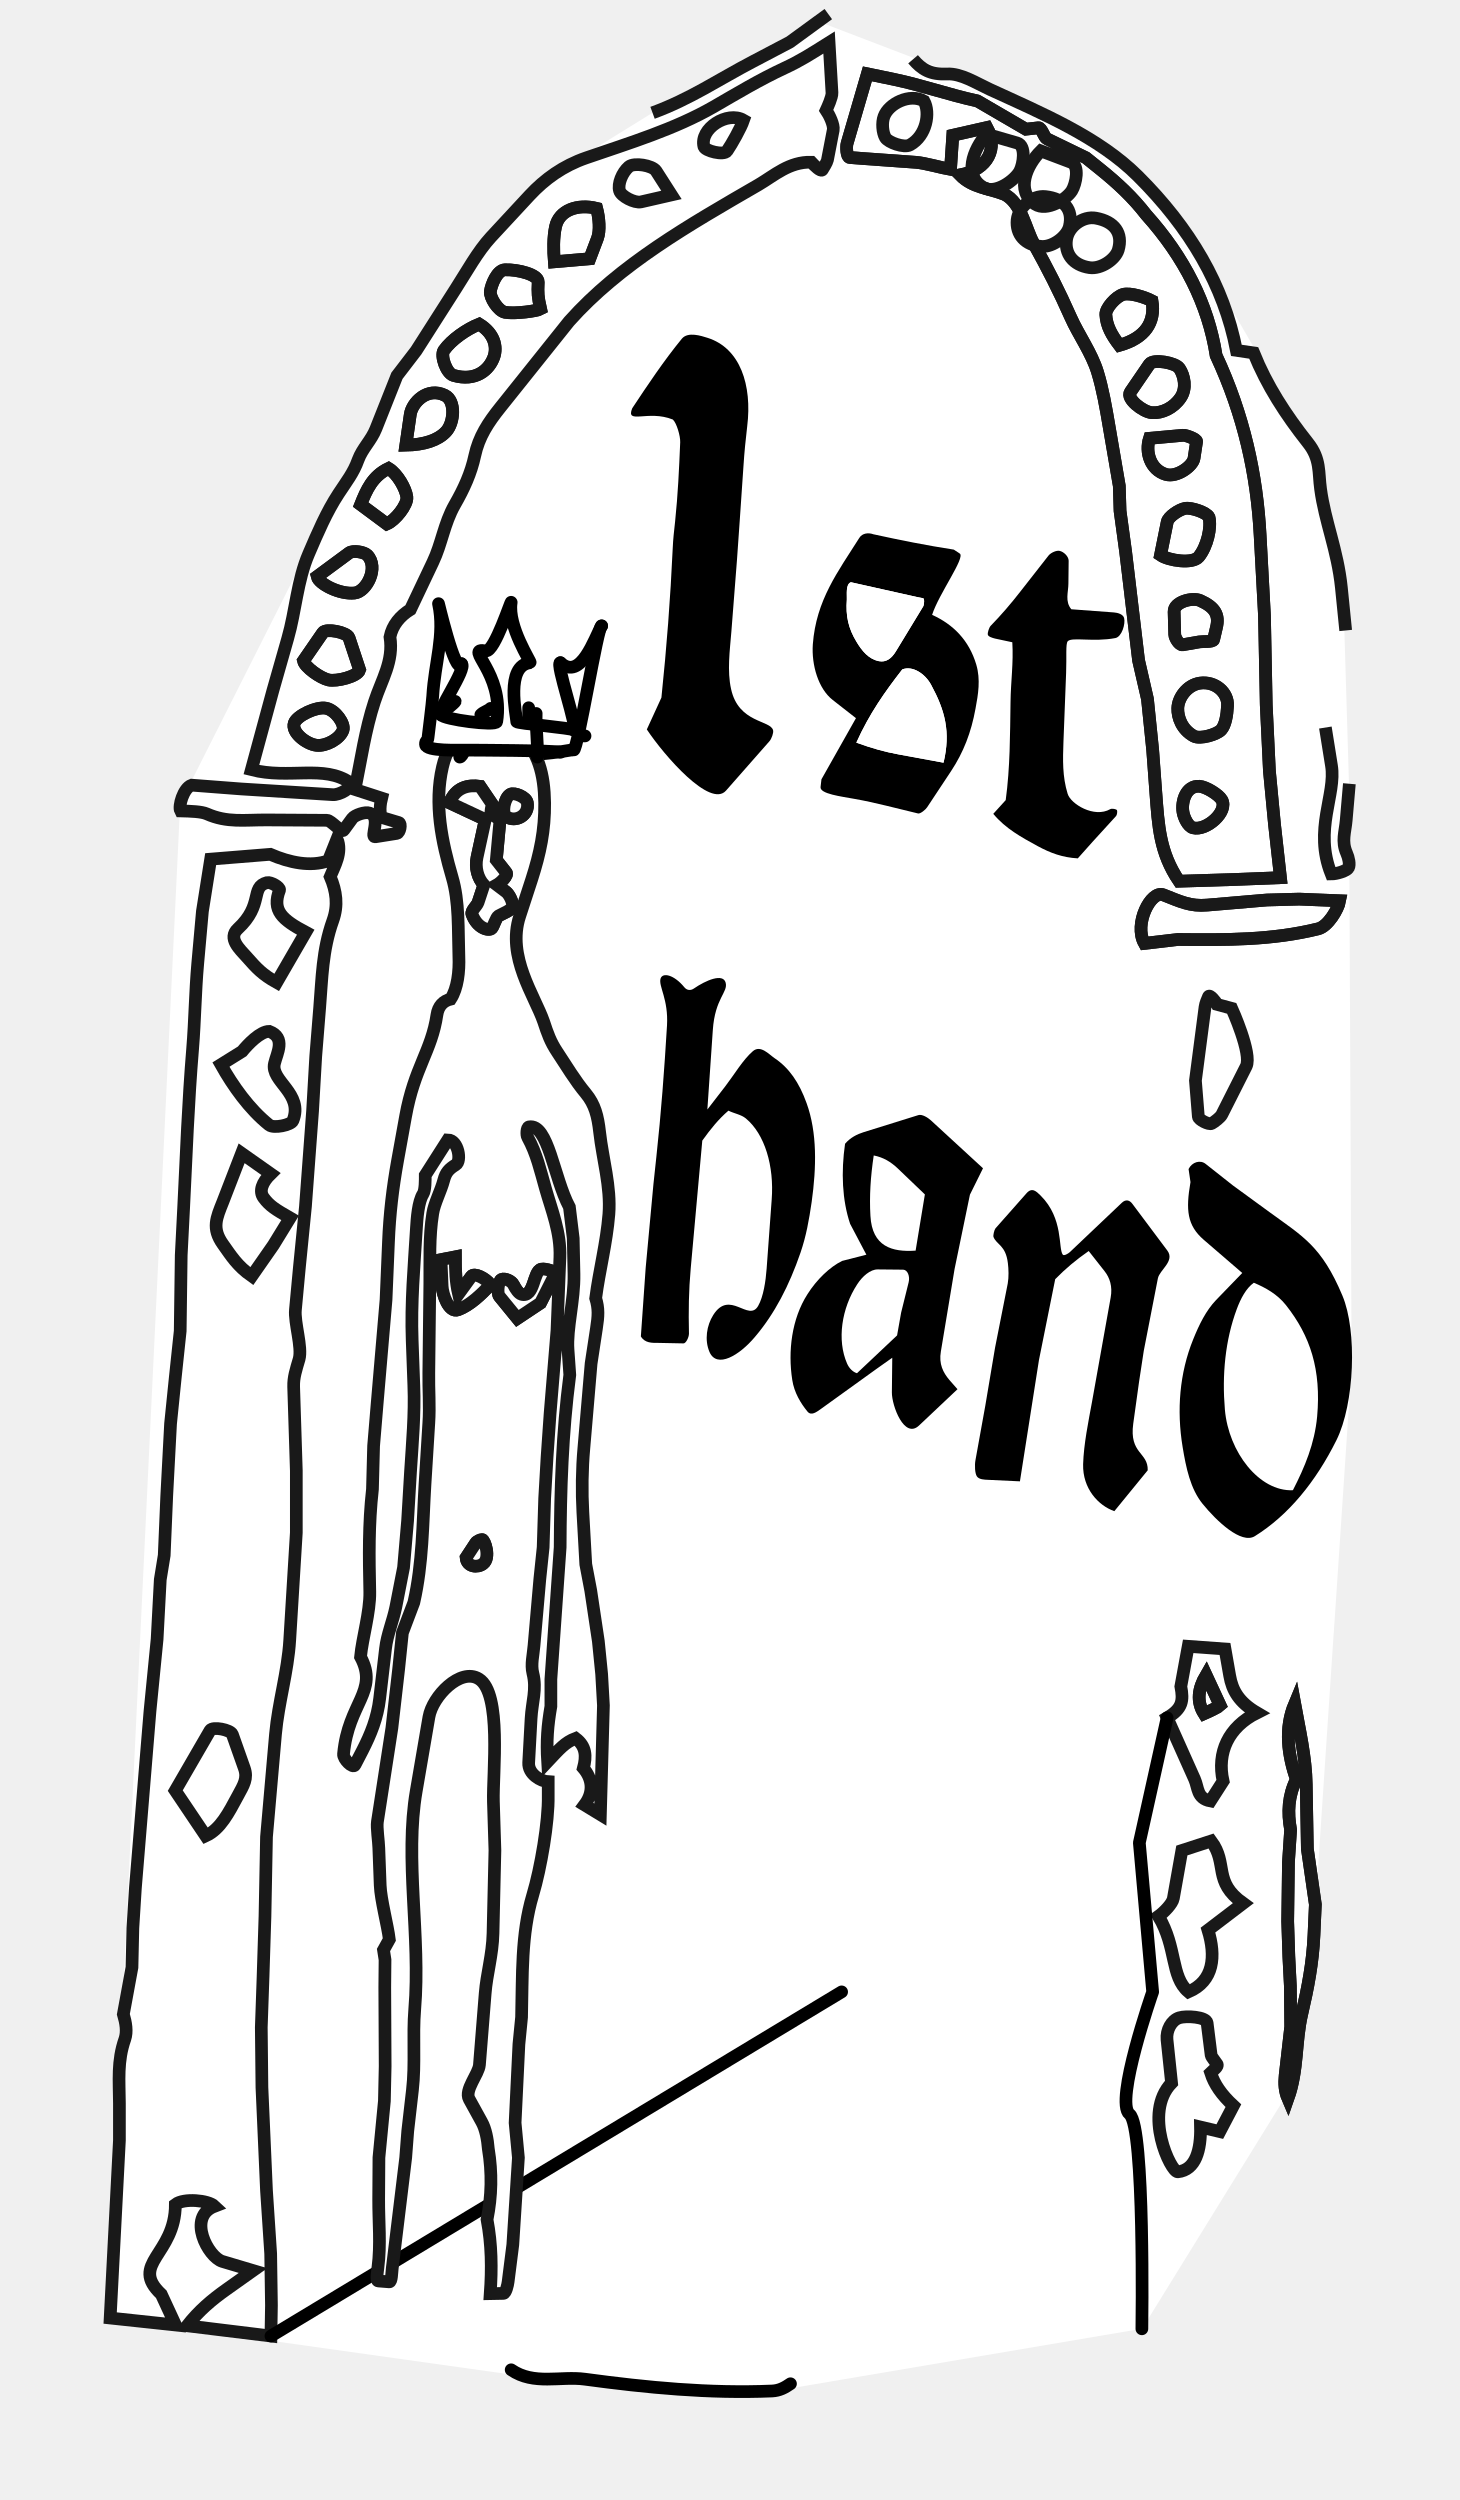
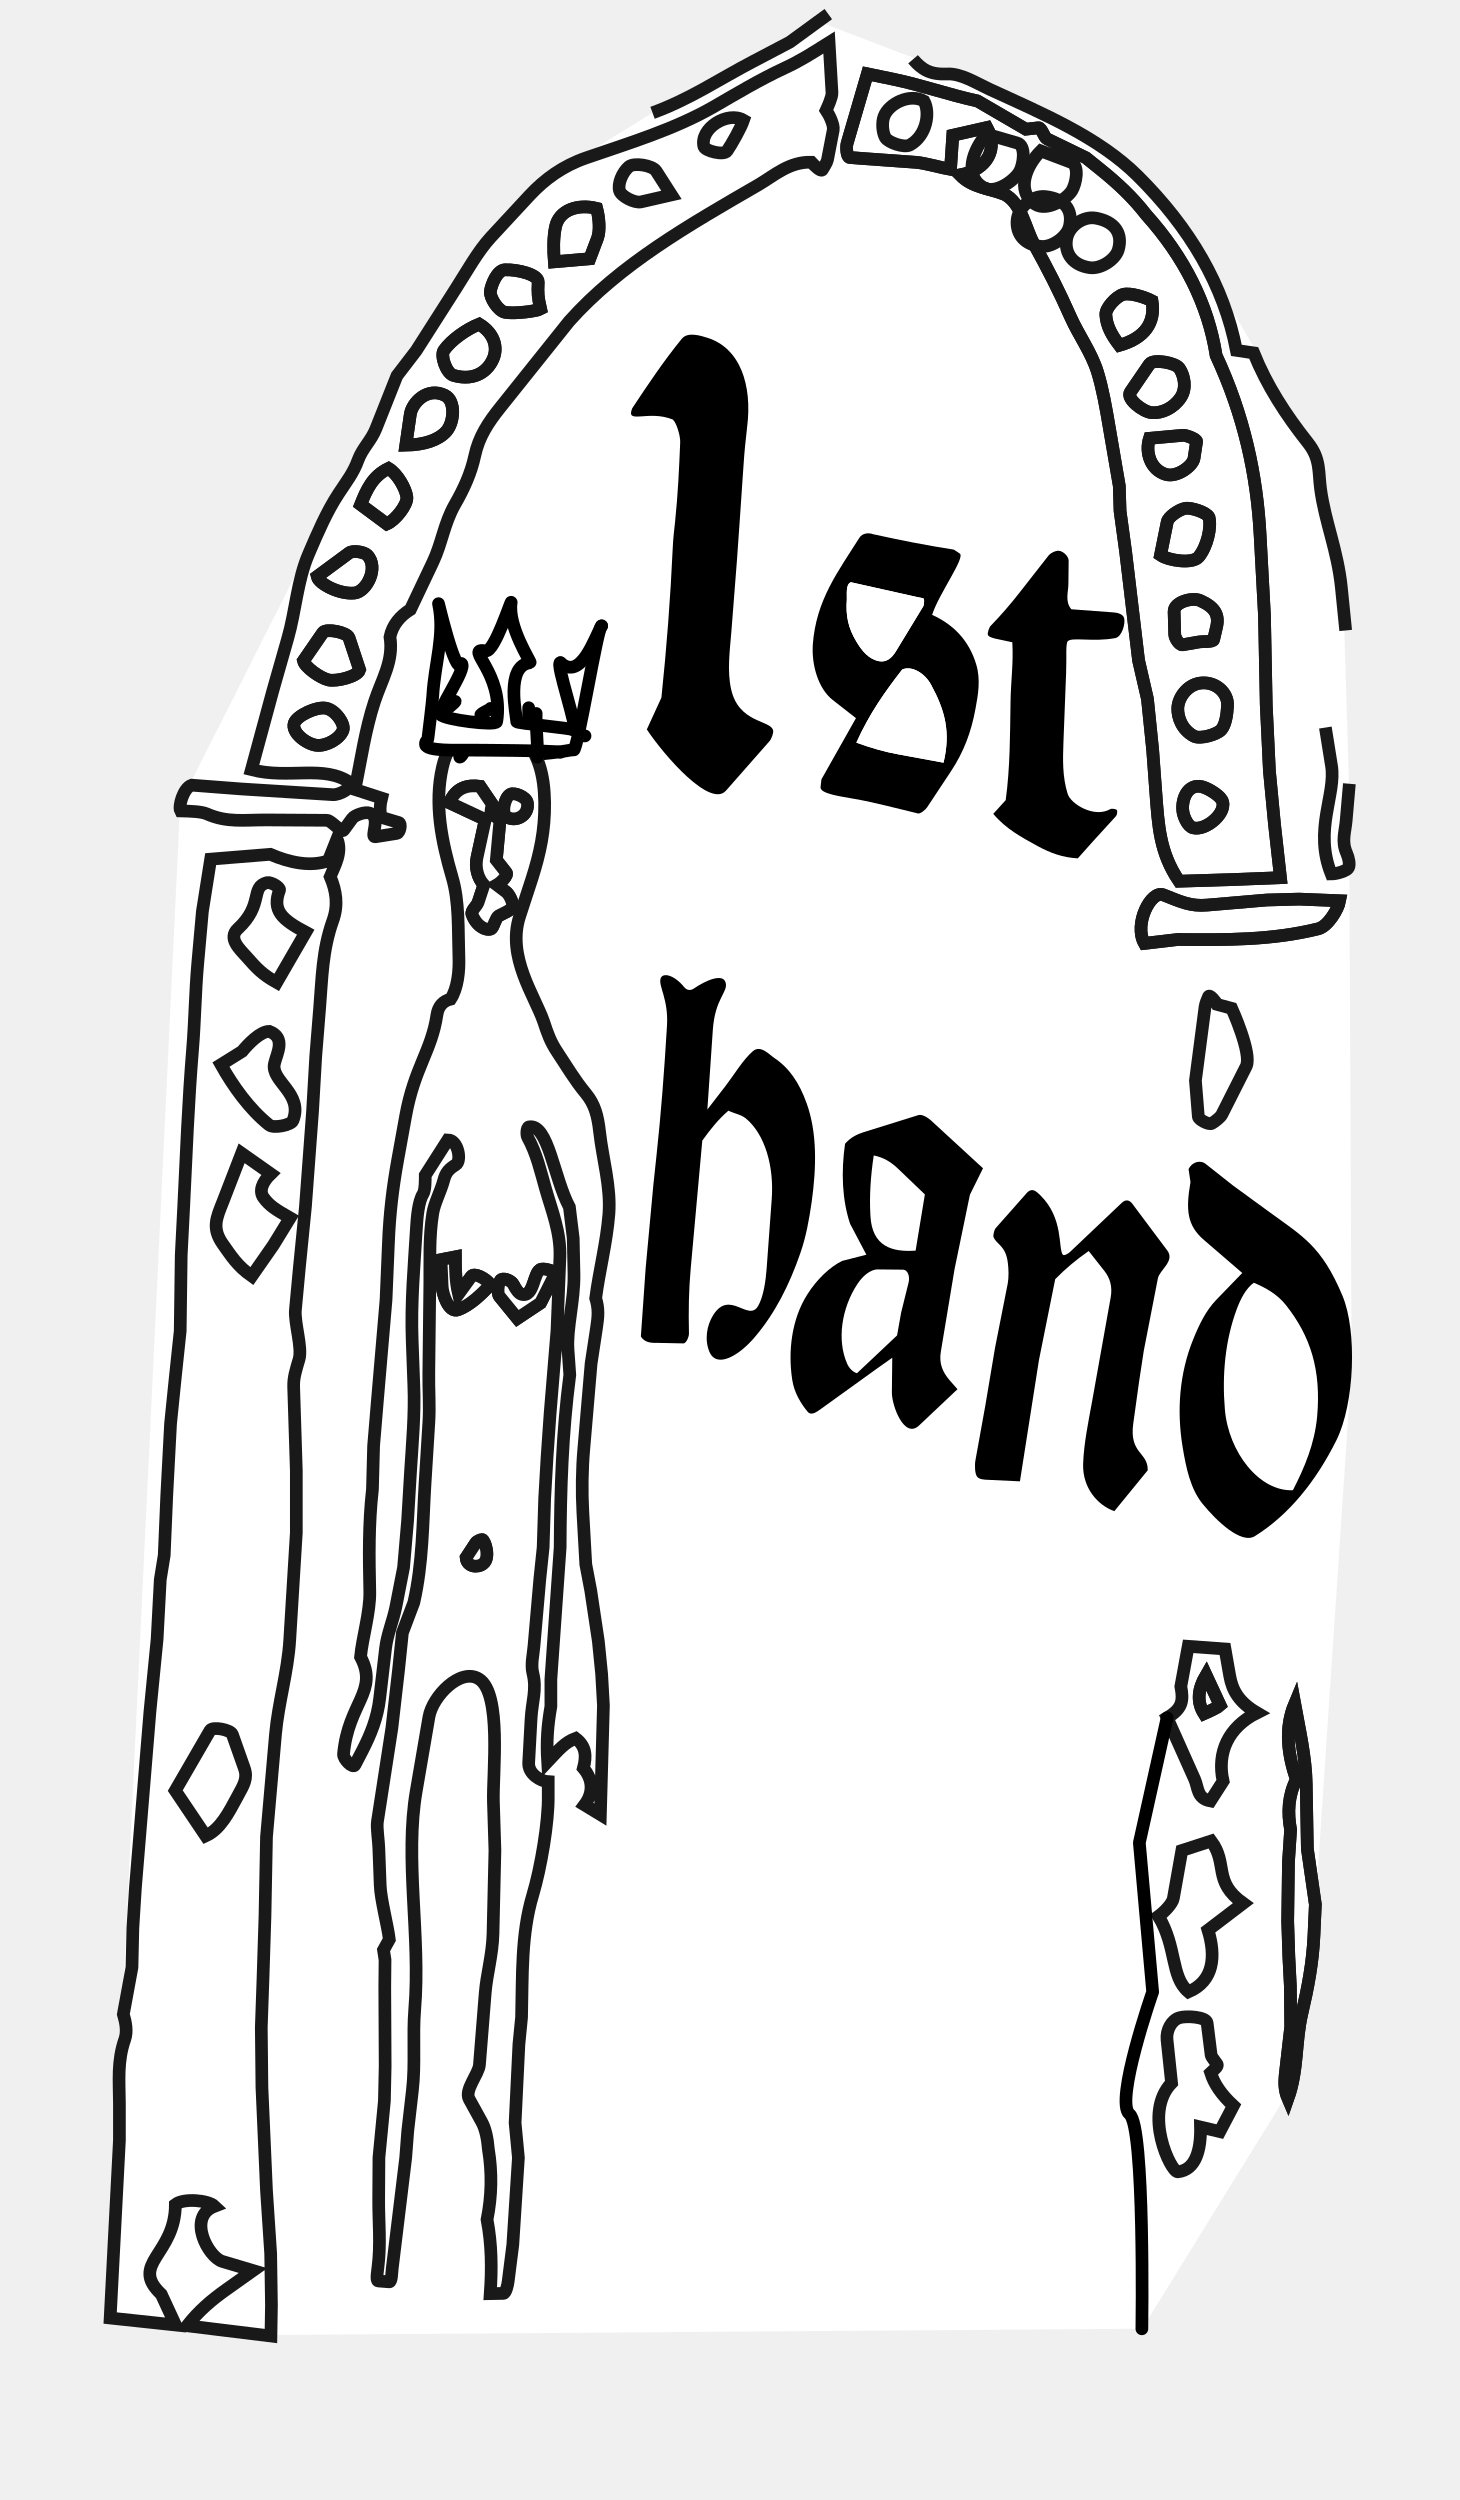
<svg xmlns="http://www.w3.org/2000/svg" viewBox="405 555 115 197" overflow="visible">
-   <polygon fill="#fff" points="413.7,736.4 414.4,718.4 419.2,618.3 430.6,595.7 436.1,585.1 436.9,583.8 441.8,576.3 442.6,575.1 443.5,573.9 444.5,572.8 447.6,569.5 448.8,568.6 456.4,563.9 469.5,556.7 481.0,561.1 482.4,561.7 486.5,563.6 489.2,565.0 490.5,565.7 491.7,566.5 493.0,567.4 494.1,568.3 495.2,569.4 497.2,571.6 498.1,572.8 499.7,575.3 508.4,590.3 508.9,591.7 510.6,600.5 510.8,602.0 510.9,603.5 511.3,616.8 511.5,661.2 511.5,662.7 511.4,664.2 508.4,709.1 508.2,710.6 507.1,717.8 506.8,719.4 495.0,738.5 466.1,743.4 463.1,743.5 460.1,743.4 457.1,743.2 448.1,742.5 446.6,742.3 413.9,737.7" />
-   <path style="stroke-linecap:round;stroke-linejoin:round;stroke:#000;fill:none" d="M445.28,741.74c1.78,1.23,3.88.48,5.81.74,4.87.66,9.8,1.14,14.76.93.58-.03,1.01-.27,1.44-.57" />
+   <polygon fill="#fff" points="413.7,736.4 414.4,718.4 419.2,618.3 430.6,595.7 436.1,585.1 436.9,583.8 441.8,576.3 442.6,575.1 443.5,573.9 444.5,572.8 447.6,569.5 448.8,568.6 456.4,563.9 469.5,556.7 481.0,561.1 482.4,561.7 486.5,563.6 489.2,565.0 490.5,565.7 491.7,566.5 493.0,567.4 494.1,568.3 495.2,569.4 497.2,571.6 498.1,572.8 499.7,575.3 508.4,590.3 508.9,591.7 510.6,600.5 510.8,602.0 510.9,603.5 511.3,616.8 511.5,661.2 511.5,662.7 511.4,664.2 508.4,709.1 508.2,710.6 507.1,717.8 506.8,719.4 495.0,738.5 425.9,739.0 422.9,738.7 413.9,737.7" />
  <path style="fill:none;stroke:#191919;stroke-miterlimit:10" d="M496.08,617.47l-.25-3.38-.41-4.01-.7-3.04-1.02-8.56-.44-3.22-.06-1.97-.81-4.72c-.24-1.42-.5-2.93-.91-4.26-.46-1.5-1.5-2.94-2.1-4.29-.92-2.08-1.82-3.84-2.93-5.84-.62-1.1-.96-3.22-2.31-3.87-1.26-.49-2.5-.51-3.49-1.52,2.26-.45,2.99-2.15,2.12-3.74l-2.69.61-.18,2.69c-.63-.11-2.03-.51-2.73-.56l-4.04-.29-1.17-.09c-.26-.02-.28-.87-.21-1.11l1.6-5.48,2.08.43c2.33.49,4.2,1.18,6.6,1.71l3.81,2.22.99-.11c.25-.02.44.76.67.87l3.07,1.49,1.07.86c1.42,1.14,2.62,2.26,3.68,3.63,3,3.34,4.89,7.08,5.51,11.09,2.18,4.68,3.22,9.38,3.47,14.21l.34,6.28.14,7.04.25,5.21.4,4.2.47,4.21-3.51.14-4.48.14C496.37,622.17,496.28,620.07,496.08,617.47ZM476.71,566.42c1.3-.72,1.61-2.54,1.1-3.46-1.13-.63-2.78.21-3.15,1.21-.19.5-.12,1.28.11,1.68C474.99,566.22,476.23,566.68,476.71,566.42ZM489.4,567.79l-2.38-.9c-1.12,1.12-2.03,3.16-.45,4.2.92.6,2.47-.39,2.89-1.06C489.79,569.49,490.09,568.05,489.4,567.79ZM493.12,574.69c.38-1.31-.29-2.23-1.76-2.5-1.02-.19-2.15.65-2.31,1.65-.18,1.14.5,2.06,1.81,2.25C491.75,576.22,492.89,575.45,493.12,574.69ZM495.78,578.71c-.57-.3-1.72-.66-2.27-.51s-1.4,1.08-1.37,1.59c.05.91.47,1.63,1.07,2.42C495.23,581.64,496.06,580.41,495.78,578.71ZM498.03,586.34c.5-.73.3-1.73-.09-2.31-.3-.46-2.07-.76-2.36-.34l-1.51,2.21c-.35.5.98,1.56,1.7,1.62C496.57,587.58,497.48,587.15,498.03,586.34ZM499.09,591.11l.2-1.32c.03-.18-.84-.51-1.06-.49l-2.65.24c-.35,1.08.06,2.47,1.28,2.84C497.74,592.65,499,591.72,499.09,591.11ZM499.46,598.88c.67-.82,1.01-2.32.81-3.12-.17-.38-1.41-.79-1.88-.7s-1.33.66-1.41,1.06l-.53,2.62C497.09,599.18,498.98,599.46,499.46,598.88ZM499.51,605.58c.24-.04,1.07.02,1.12-.17l.22-.94c.26-1.03-.13-1.63-1.26-2.14-.63-.29-2.1.11-2.07.87l.05,1.81c0,.24.35.84.62.8L499.51,605.58ZM501.73,610.61c.06-1.03-.96-1.95-2.17-1.78-1.03.15-1.73,1.17-1.75,1.98-.02.71.31,1.68,1.27,2.2.5.26,1.82-.13,2.15-.5S501.69,611.39,501.73,610.61ZM501.27,618.02c-.22-.39-1.24-1.03-1.76-1.06-1.05-.07-1.43,1.19-1.29,2.03.07.44.4,1.14.79,1.24C500.04,620.51,501.82,618.96,501.27,618.02Z" />
  <path style="fill:none;stroke:#191919;stroke-miterlimit:10" d="M426.04,619.61c-1.78-.01-3.13.24-4.75-.48-.41-.18-1.27-.21-2.06-.23-.19-.36.22-1.8.87-2.03l3.92.3,7.2.45c.53.04,1.58-.54,1.38-.94-2.09-1.45-4.8-.26-7.79-1.03l1.7-6.26,1.16-4.07c.63-2.18.75-4.59,1.66-6.69.7-1.63,1.4-3.28,2.35-4.73.6-.92,1.18-1.64,1.54-2.66.34-.92,1.03-1.52,1.4-2.45l1.66-4.18,1.51-1.97,3.16-4.95c.83-1.29,1.69-2.87,2.73-4l3.05-3.29c1.21-1.3,2.64-2.33,4.46-2.96,3.45-1.19,6.98-2.26,10.04-4.02,1.87-1.08,3.59-2.12,5.58-3.05,1.29-.6,2.04-1.09,3.52-2.02l.23,3.96c.02.34-.35,1.14-.46,1.38.25.37.63,1.16.56,1.55l-.46,2.38c-.03.15-.31.63-.4.76-.11.18-.63-.34-.87-.6-1.74-.04-2.9,1.04-4.16,1.78-5.49,3.18-10.92,6.27-14.92,10.76l-5.42,6.78c-.96,1.2-1.7,2.31-2.02,3.82-.29,1.36-.86,2.61-1.58,3.86-.84,1.48-1.02,3.06-1.72,4.52l-1.77,3.73c-.82.51-1.42,1.23-1.61,2.16.3,1.92-.65,3.35-1.22,5.1-.73,2.22-1.05,4.52-1.54,6.92l2.1.68c-.07.28-.29,1.43.16,1.57l1.2.36c.23.07.08.81-.15.85l-1.01.16-.69.11c-.46.07.49-1.53-.45-1.87-.35-.13-1.18.16-1.37.42l-.68.93c-.17.23-.98-.78-1.31-.78L426.04,619.61ZM462.29,566.9c.39-.57,1.09-1.82,1.3-2.43-1.27-.74-3.48.67-3.12,2.08C460.55,566.89,462.04,567.27,462.29,566.9ZM457.91,570.36l-1.21-1.89c-.29-.44-1.74-.68-2.15-.33-.52.45-.89,1.35-.73,1.89.12.44,1.19.99,1.69.88L457.91,570.36ZM451.47,575.39l.61-1.61c.22-.59.14-1.6-.06-2.36-1.52-.37-2.95.14-3.24,1.43-.19.87-.17,1.89-.1,2.78L451.47,575.39ZM447.6,579.35c-.22-.98-.23-1.22-.19-2.13.02-.57-1.55-.99-2.62-.96-.61.02-1.07,1.15-1.15,1.7-.06.47.6,1.54,1.16,1.65C445.58,579.75,447.34,579.5,447.6,579.35ZM440.73,584.58c1.76.51,2.83-.43,3.19-1.46.27-.79.04-1.84-1.16-2.58-.99.4-2.19,1.23-2.78,2.07C439.69,583.03,440.17,584.41,440.73,584.58ZM436.98,590.08c1.44-.03,2.56-.39,3.18-1.08s.76-2.41-.09-2.84c-1.39-.7-2.6.56-2.74,1.5L436.98,590.08ZM435.48,596.29c.67-.28,1.65-1.52,1.58-2.12-.07-.64-.73-1.83-1.44-2.26-1.26.6-1.74,1.69-2.2,2.85L435.48,596.29ZM432.94,601.73c.93-.09,1.95-2,1-2.99-.25-.25-1.13-.39-1.43-.17l-2.52,1.86C430.12,601.01,431.77,601.86,432.94,601.73ZM433.34,607.79l-.84-2.54c-.14-.43-1.81-.76-2.06-.4l-1.53,2.22c.11.5,1.34,1.37,1.98,1.51S433.18,608.31,433.34,607.79ZM428.19,611.98c-.25.72.93,1.65,1.75,1.75.77.09,1.86-.52,2.09-1.2.16-.49-.57-1.56-1.33-1.72S428.39,611.39,428.19,611.98Z" />
  <path style="fill:none;stroke:#191919;stroke-miterlimit:10" d="M495.18,629.34c-.86-1.53.52-4.2,1.48-3.83,1.35.53,2.13.93,3.47.81l4.7-.4,2.55-.07,3.19.13c-.12.67-.93,2.02-1.69,2.21-3.63.9-7.24.88-11.06.84L495.18,629.34Z" />
  <path style="fill:none;stroke:#191919;stroke-miterlimit:10" d="M506.27,718.54l.44-3.83-.03-3.21-.12-2.34-.09-2.75.06-4.65.17-2.57c-.25-1.38-.19-2.68.45-3.97-.66-1.94-.95-4.01-.13-5.96.37,2.04.88,4.21.91,6.35l.09,5.08.63,4.38-.11,2.43c-.1,2.19-.48,4.15-.96,6.2-.51,2.19-.28,4.39-1.09,6.67C506.24,719.79,506.2,719.18,506.27,718.54Z" />
  <path style="fill:none;stroke:#191919;stroke-miterlimit:10" d="M511.33,616.76l-.25,2.88c-.08.94-.38,1.64.03,2.58.17.38.28.91.15,1.16s-.94.49-1.36.49c-1.4-3.52.4-6.24.02-8.54l-.48-3" />
  <path style="fill:none;stroke:#191919;stroke-miterlimit:10" d="M476.95,559.67c.69.81,1.35,1.22,2.68,1.16,1.1-.06,2.3.72,3.36,1.21,4.2,1.93,8.58,3.76,11.67,6.83,4.11,4.09,6.78,8.61,7.77,13.74l1.36.2c1.03,2.56,2.5,4.84,4.28,7.09,1.01,1.27.81,2.32.99,3.62.34,2.58,1.34,4.84,1.64,7.78l.34,3.38" />
  <path style="fill:none;stroke:#191919;stroke-miterlimit:10" d="M456.42,563.89c2.96-1.08,5.21-2.63,7.91-4.04l2.91-1.53,3.03-2.21" />
  <path style="fill:none;stroke:#191919;stroke-miterlimit:10" d="M496.08,617.47c.2,2.6.29,4.7,1.83,6.97l4.48-.14,3.51-.14-.47-4.21-.4-4.2-.25-5.21-.14-7.04-.34-6.28c-.25-4.83-1.29-9.53-3.47-14.21-.62-4.01-2.51-7.75-5.51-11.09-1.06-1.37-2.26-2.49-3.68-3.63l-1.07-.86-3.07-1.49c-.23-.11-.42-.89-.67-.87l-.99.11-3.81-2.22c-2.4-.53-4.27-1.22-6.6-1.71l-2.08-.43-1.6,5.48c-.07.24-.05,1.09.21,1.11l1.17.09,4.04.29c.7.05,2.1.45,2.73.56l.18-2.69,2.69-.61c.87,1.59.14,3.29-2.12,3.74.99,1.01,2.23,1.03,3.49,1.52,1.35.65,1.69,2.77,2.31,3.87,1.11,2,2.01,3.76,2.93,5.84.6,1.35,1.64,2.79,2.1,4.29.41,1.33.67,2.84.91,4.26l.81,4.72.06,1.97.44,3.22,1.02,8.56.7,3.04.41,4.01L496.08,617.47Z" />
  <path style="fill:none;stroke:#191919;stroke-miterlimit:10" d="M495.18,629.34l2.64-.31c3.82.04,7.43.06,11.06-.84.76-.19,1.57-1.54,1.69-2.21l-3.19-.13-2.55.07-4.7.4c-1.34.12-2.12-.28-3.47-.81C495.7,625.14,494.32,627.81,495.18,629.34Z" />
  <path style="fill:none;stroke:#191919;stroke-miterlimit:10" d="M421.91,728.85c-2.2.84-.51,4.01.61,4.35l2.42.72-2.1,1.49c-1.17.83-2.14,1.65-3.1,2.86l6.61.81.04-2.42-.06-4.07-.33-4.97-.36-8.13-.05-4.73.14-4.02.15-4.74.12-6.25.71-8.1c.22-2.47.97-4.91,1.12-7.4l.52-8.47v-4.89s-.21-6.61-.21-6.61c-.02-.75.18-1.32.43-2.18.26-.94-.39-2.88-.29-3.89l.31-3.32.48-4.82.56-7.51.25-4.32.31-3.84c.19-2.3.2-4.51,1.04-6.86.43-1.2.28-2.3-.21-3.46.34-.85.98-1.89.54-2.98l-.69,1.73c-1.4.49-3.04.15-4.57-.51l-4.7.38-.65,4.11-.37,4.13c-.2,2.27-.22,4.49-.4,6.69-.35,4.24-.5,8.3-.71,12.56l-.19,3.72-.08,5.97-.39,3.68-.37,3.63-.3,5.67-.2,4.7-.31,1.91-.25,4.7-.56,5.66-1.15,13.93-.2,3.17-.07,3.1-.68,3.69c.2.68.32,1.37.12,1.96-.61,1.74-.44,3.27-.43,5.06v2.92s-.73,14-.73,14l5.15.55-1.12-2.42c-2.56-2.41,1.11-3.1,1.11-7.08C419.48,728.2,421.41,728.37,421.91,728.85Z" />
  <path style="fill:none;stroke:#191919;stroke-miterlimit:10" d="M506.27,718.54c-.07.64-.03,1.25.22,1.83.81-2.28.58-4.48,1.09-6.67.48-2.05.86-4.01.96-6.2l.11-2.43-.63-4.38-.09-5.08c-.03-2.14-.54-4.31-.91-6.35-.82,1.95-.53,4.02.13,5.96-.64,1.29-.7,2.59-.45,3.97l-.17,2.57-.06,4.65.09,2.75.12,2.34.03,3.21L506.27,718.54Z" />
  <path style="fill:none;stroke:#191919;stroke-miterlimit:10" d="M499.6,722.61c.04,1.78-.37,3.39-1.79,3.53-.53.05-2.78-4.62-.49-7l-.36-3.42c-.07-.74.35-1.53.97-1.72.53-.17,2.12-.08,2.19.4l.32,2.56c.02.13.4.58.47.7.09.17-.2.38-.51.68.29.91.86,1.73,1.79,2.59l-1.07,2.04L499.6,722.61Z" />
  <path style="fill:none;stroke:#191919;stroke-miterlimit:10" d="M501.38,695.36l-1,1.56c-1.08-.21-.94-1.04-1.25-1.73l-2.16-4.83c1.22-.72,1.29-1.35,1.08-2.47l.58-3.16,2.9.21.37,2.11c.2,1.16.73,2.09,2.15,2.92C501.79,691.1,500.88,693.1,501.38,695.36ZM501.15,689.39l-1.11-2.39c-.63,1.07-.76,2.09-.16,3.04C500.32,689.85,501.06,689.48,501.15,689.39Z" />
  <path style="fill:none;stroke:#191919;stroke-miterlimit:10" d="M498.65,711.96c-1.42-1.21-.89-3.48-2.36-5.96.42-.3,1.1-.99,1.17-1.41l.67-3.77,2.31-.75c1.35,1.81.11,3.19,2.52,4.91l-2.77,2.11C500.82,709.15,500.66,711.1,498.65,711.96Z" />
  <path style="fill:none;stroke:#191919;stroke-miterlimit:10" d="M503.2,639.03l-1.92,3.8c-.1.21-.58.58-.8.7s-1.03-.3-1.05-.53l-.23-2.85.76-5.82c.02-.2.19-.63.27-.8.09-.2.57.4.68.62l1.15.31S503.69,638.06,503.2,639.03Z" />
  <path style="fill:none;stroke:#191919;stroke-miterlimit:10" d="M426.54,653.12l-1.7,2.44c-1.15-.81-1.61-1.58-2.28-2.52-.89-1.26-.5-2.07,0-3.33l1.48-3.83,2.3,1.62c-.69.67-.95,1.37-.56,1.89.48.65.94.92,2.08,1.58L426.54,653.12Z" />
  <path style="fill:none;stroke:#191919;stroke-miterlimit:10" d="M423.74,696.51c-.71,1.31-1.36,2.63-2.53,3.16l-2.4-3.57,2.06-3.56.69-1.19c.19-.32,1.62-.05,1.75.32l.94,2.66C424.54,695.14,424.2,695.66,423.74,696.51Z" />
  <path style="fill:none;stroke:#191919;stroke-miterlimit:10" d="M426.21,643.65c-1.58-1.26-2.87-3.1-3.8-4.76l1.67-1.04c.45-.55,1.42-1.58,2.14-1.58,1.32.51.6,1.72.41,2.53-.34,1.4,2.31,2.36,1.45,4.51C427.95,643.65,426.57,643.94,426.21,643.65Z" />
  <path style="fill:none;stroke:#191919;stroke-miterlimit:10" d="M426.8,632.42c-1.14-.64-1.57-1.12-2.34-1.99-.57-.64-1.53-1.49-.72-2.24,2.06-1.9.96-3.29,2.3-3.64.29-.07,1.04.36.99.58-.62,1.63.2,2.34,2.06,3.33L426.8,632.42Z" />
  <path style="fill:none;stroke:#191919;stroke-miterlimit:10" d="M501.73,610.61c-.04.78-.18,1.54-.5,1.9s-1.65.76-2.15.5c-.96-.52-1.29-1.49-1.27-2.2.02-.81.72-1.83,1.75-1.98C500.77,608.66,501.79,609.58,501.73,610.61Z" />
  <path style="fill:none;stroke:#191919;stroke-miterlimit:10" d="M485.16,566.27c.71.21.49,1.67.19,2.23-.38.7-1.88,1.81-2.82,1.29-1.65-.91-.85-3.01.21-4.22L485.16,566.27Z" />
  <path style="fill:none;stroke:#191919;stroke-miterlimit:10" d="M498.03,586.34c-.55.81-1.46,1.24-2.26,1.18-.72-.06-2.05-1.12-1.7-1.62l1.51-2.21c.29-.42,2.06-.12,2.36.34C498.33,584.61,498.53,585.61,498.03,586.34Z" />
  <path style="fill:none;stroke:#191919;stroke-miterlimit:10" d="M489.27,572.84c-.18.78-1.28,1.63-2.18,1.58-1.31-.08-2.05-.95-1.94-2.09.11-1.01,1.2-1.95,2.22-1.84C488.85,570.65,489.58,571.51,489.27,572.84Z" />
  <path style="fill:none;stroke:#191919;stroke-miterlimit:10" d="M499.46,598.88c-.48.58-2.37.3-3.01-.14l.53-2.62c.08-.4.93-.98,1.41-1.06s1.71.32,1.88.7C500.47,596.56,500.13,598.06,499.46,598.88Z" />
  <path style="fill:none;stroke:#191919;stroke-miterlimit:10" d="M495.78,578.71c.28,1.7-.55,2.93-2.57,3.5-.6-.79-1.02-1.51-1.07-2.42-.03-.51.81-1.44,1.37-1.59S495.21,578.41,495.78,578.71Z" />
  <path style="fill:none;stroke:#191919;stroke-miterlimit:10" d="M499.51,605.58l-1.32.23c-.27.04-.61-.56-.62-.8l-.05-1.81c-.03-.76,1.44-1.16,2.07-.87,1.13.51,1.52,1.11,1.26,2.14l-.22.94C500.58,605.6,499.75,605.54,499.51,605.58Z" />
  <path style="fill:none;stroke:#191919;stroke-miterlimit:10" d="M499.09,591.11c-.09.61-1.35,1.54-2.23,1.27-1.22-.37-1.63-1.76-1.28-2.84l2.65-.24c.22-.02,1.09.31,1.06.49L499.09,591.11Z" />
  <path style="fill:none;stroke:#191919;stroke-miterlimit:10" d="M501.27,618.02c.55.94-1.23,2.49-2.26,2.21-.39-.1-.72-.8-.79-1.24-.14-.84.24-2.1,1.29-2.03C500.03,616.99,501.05,617.63,501.27,618.02Z" />
  <path style="fill:none;stroke:#191919;stroke-miterlimit:10" d="M451.47,575.39l-2.79.24c-.07-.89-.09-1.91.1-2.78.29-1.29,1.72-1.8,3.24-1.43.2.76.28,1.77.06,2.36L451.47,575.39Z" />
  <path style="fill:none;stroke:#191919;stroke-miterlimit:10" d="M433.34,607.79c-.16.52-1.81.93-2.45.79s-1.87-1.01-1.98-1.51l1.53-2.22c.25-.36,1.92-.03,2.06.4L433.34,607.79Z" />
  <path style="fill:none;stroke:#191919;stroke-miterlimit:10" d="M440.73,584.58c-.56-.17-1.04-1.55-.75-1.97.59-.84,1.79-1.67,2.78-2.07,1.2.74,1.43,1.79,1.16,2.58C443.56,584.15,442.49,585.09,440.73,584.58Z" />
  <path style="fill:none;stroke:#191919;stroke-miterlimit:10" d="M436.98,590.08l.35-2.42c.14-.94,1.35-2.2,2.74-1.5.85.43.74,2.14.09,2.84S438.42,590.05,436.98,590.08Z" />
  <path style="fill:none;stroke:#191919;stroke-miterlimit:10" d="M447.6,579.35c-.26.15-2.02.4-2.8.26-.56-.11-1.22-1.18-1.16-1.65.08-.55.54-1.68,1.15-1.7,1.07-.03,2.64.39,2.62.96C447.37,578.13,447.38,578.37,447.6,579.35Z" />
  <path style="fill:none;stroke:#191919;stroke-miterlimit:10" d="M435.48,596.29l-2.06-1.53c.46-1.16.94-2.25,2.2-2.85.71.43,1.37,1.62,1.44,2.26C437.13,594.77,436.15,596.01,435.48,596.29Z" />
  <path style="fill:none;stroke:#191919;stroke-miterlimit:10" d="M432.94,601.73c-1.17.13-2.82-.72-2.95-1.3l2.52-1.86c.3-.22,1.18-.08,1.43.17C434.89,599.73,433.87,601.64,432.94,601.73Z" />
  <path style="fill:none;stroke:#191919;stroke-miterlimit:10" d="M428.19,611.98c.2-.59,1.77-1.32,2.51-1.17s1.49,1.23,1.33,1.72c-.23.68-1.32,1.29-2.09,1.2C429.12,613.63,427.94,612.7,428.19,611.98Z" />
  <path style="fill:none;stroke:#191919;stroke-miterlimit:10" d="M501.15,689.39c-.09.09-.83.46-1.27.65-.6-.95-.47-1.97.16-3.04L501.15,689.39Z" />
  <path d="M475.31,661.99l-1.27.9-4.36,3.14c-.34.24-.76.57-1.06.19-.52-.64-1.04-1.48-1.19-2.48-.35-2.26-.05-4.81,1.2-6.76.72-1.14,1.75-2.14,2.73-2.62l1.91-.49-1.28-2.43c-.63-1.87-.72-4.08-.4-6.31.41-.49.97-.76,1.45-.91l4.33-1.35c.29-.09.75.2.98.41l4.11,3.78-1.03,2.08-1.21,5.86-1.08,6.5c-.17.99.18,1.66.67,2.24l.64.73-3.03,2.86c-1.16,1.1-2.15-1.56-2.14-2.61L475.31,661.99ZM477.15,653.55l.73-4.43-2.14-2.05c-.55-.52-1.13-.87-1.89-1.02-.25,1.68-.35,3.19-.26,4.76C473.72,653.23,475.29,653.68,477.15,653.55ZM475.69,660.23l.32-1.8.59-2.38c.12-.47-.08-.99-.43-1l-2-.02c-.59-.01-1.22.55-1.62,1.17-1.24,1.9-1.61,4.4-.8,6.25.16.37.46.67.78.76L475.69,660.23Z" />
  <path d="M461.2,658.63c1.3-2.07,2.78.59,3.54-.72.42-.73.6-1.97.67-2.93l.4-5.46c.2-2.63-.54-5.15-2.04-6.39-.38-.31-.91-.38-1.37-.61-.77.66-1.41,1.45-2.06,2.36l-.91,10.06c-.16,1.76-.18,3.37-.14,5.15,0,.28-.23.77-.43.77l-1.99-.04c-.47,0-1.05.03-1.37-.51l.38-5.41.61-6.58.23-2.15c.38-3.48.63-6.88.84-10.36.12-2.08-.68-3.09-.51-3.69.16-.53,1.08-.3,1.87.67.21.26.5.28.75.11.96-.66,2.3-1.23,2.51-.47s-.84,1.22-1.01,3.74l-.43,6.26,1.42-1.84c.7-.91,1.38-2.08,2.17-2.76.6-.51,1.25.24,1.7.55,1.15.77,1.94,1.91,2.53,3.55.84,2.32.78,5.06.4,7.78-.21,1.44-.43,2.68-.88,4-.89,2.59-2.04,4.82-3.6,6.65-1.23,1.46-2.99,2.5-3.57,1.18C460.5,660.59,460.69,659.44,461.2,658.63Z" />
  <path d="M490.79,653.58c-.99.69-1.82,1.38-2.64,2.22l-1.28,6.37-1.5,9.56-2.52-.12c-.27-.01-.7-.02-.87-.27-.16-.23-.19-.89-.11-1.3l.77-4.26.77-4.58,1-5.06c.09-.5.07-1.14.01-1.61-.17-1.41-.88-1.43-1.13-2.05-.05-.12.06-.57.15-.68l2.44-2.76c.45-.52.79-.15,1.12.17,1.83,1.81,1.37,4.18,1.75,4.66.09.11.42-.08.55-.2l4.11-3.9c.3-.28.6-.21.82.09l2.76,3.69c.61.83-.62,1.52-.75,2.19l-1.11,5.7-.37,2.43-.46,3.31c-.33,2.4,1.18,2.24,1.14,3.68l-2.63,3.22c-1.24-.43-2.51-1.76-2.46-3.7.05-1.6.41-3.32.7-4.91l1.47-8.22c.16-.88-.07-1.56-.48-2.08L490.79,653.58Z" />
  <path d="M499.77,673.51c-.97-1.19-1.31-2.85-1.58-4.49-.48-2.9-.24-5.83.83-8.47.48-1.19,1.01-2.27,1.8-3.1l2.07-2.14-3.03-2.61c-1.32-1.14-1.43-2.35-1.05-4.55l-.15-1.03c.27-.55.92-.75,1.35-.4l2.14,1.69,2.92,2.13c2.59,1.89,4.07,2.65,5.71,6.55,1.18,2.8.96,8.52-.47,11.4-1.63,3.27-3.78,5.91-6.43,7.56C502.81,676.71,500.87,674.86,499.77,673.51ZM506.88,672.43c.94-1.83,1.71-3.67,1.91-5.8.33-3.7-.53-6.35-2.46-8.79-.68-.86-1.62-1.38-2.53-1.76-.61.44-1.03,1.24-1.34,2.07-.92,2.47-1.17,5.21-.94,7.92C501.81,669.44,504.24,672.55,506.88,672.43Z" />
  <path d="M462.21,617.3c-1.24,1.41-4.85-2.73-6.24-4.82l1.15-2.51c.41-3.94.71-7.8.89-11.76.03-.73.11-1.4.19-2.13.22-2.11.31-4.07.4-6.23.02-.48-.28-1.52-.58-1.79-1.95-.79-3.74.43-3.2-.89,1.19-1.8,2.5-3.76,3.91-5.48.48-.58,1.54-.22,2.02-.07,2.58.81,3.53,3.73,3.13,6.97-.12,1-.23,2.11-.29,3.07l-.3,4.38-.22,3.13-.44,5.63c-.12,1.48-.34,3.07-.02,4.5.59,2.7,3.12,2.43,3.31,3.25.05.21-.13.68-.28.85L462.21,617.3Z" />
  <path d="M489.13,617.55c.24.8,2.09,1.94,3.36,1.21.12-.07.49-.01.53.09s0,.37-.07.45l-1.87,2.05-1.15,1.29c-1.21-.07-2.15-.42-3.15-.96-1.3-.71-2.55-1.39-3.51-2.55l.98-1.08c.35-2.59.34-5.13.38-7.74.02-1.62.24-3.06.14-4.7l-1.36-.29c-.2-.05-.54-.15-.57-.31s.1-.56.22-.69c.83-.85,1.61-1.76,2.34-2.7l2.23-2.85c.19-.23.64-.42.87-.36.33.07.71.44.71.78l-.02,1.79c0,.68-.29,1.41.23,2.03l3.36.25c.29.02.72.14.8.44.12.46-.18,1.48-.69,1.58-1.72.33-3.43-.1-3.75.25-.18.19-.08,1.23-.13,2.49l-.21,5.44C488.75,614.86,488.71,616.19,489.13,617.55Z" />
  <path d="M477.34,619.1c-1.7-.4-3.36-.86-5.02-1.15-1.02-.19-2.72-.39-2.66-.93l.07-.61,2.72-4.82-1.83-1.43c-1.14-.89-1.68-2.76-1.57-4.38.26-3.5,1.99-5.74,3.66-8.39.24-.39.73-.43,1.11-.29,2.15.47,4.2.88,6.34,1.21l.47.31c.46.31-1.65,3.17-2.18,4.83,1.66.75,2.91,2,3.48,3.92.35,1.18.15,2.35-.06,3.47-.34,1.88-.95,3.45-1.93,4.93l-1.88,2.84C477.95,618.79,477.52,619.15,477.34,619.1ZM475.6,606.32l2.15-3.53c.08-.14.11-.63-.01-.65l-.46-.09-5.23-1.17c-.43.16-.3.99-.32,1.36-.1,1.31.12,2.27.76,3.33.44.73.96,1.37,1.77,1.53C474.82,607.21,475.25,606.9,475.6,606.32ZM479.35,615.1c.58-2.43.11-4.13-.98-6.14-.47-.87-1.46-1.53-2.27-1.21-1.37,1.76-2.6,3.5-3.62,5.77,1.18.43,2.23.73,3.34.93L479.35,615.1Z" />
  <path style="fill:#fff" d="M479.35,615.1l-3.53-.65c-1.11-.2-2.16-.5-3.34-.93,1.02-2.27,2.25-4.01,3.62-5.77.81-.32,1.8.34,2.27,1.21C479.46,610.97,479.93,612.67,479.35,615.1Z" />
  <path style="fill:#fff" d="M475.6,606.32c-.35.58-.78.89-1.34.78-.81-.16-1.33-.8-1.77-1.53-.64-1.06-.86-2.02-.76-3.33.02-.37-.11-1.2.32-1.36l5.23,1.17.46.09c.12.02.09.51,0,.65L475.6,606.32Z" />
  <path style="stroke-linecap:round;stroke-linejoin:round;stroke:#000;fill:none" d="M441.1,613.16c-.31.45-.74.45-1.15.5-.14.01-.16-.11-.2-.23" />
  <path style="stroke-linecap:round;stroke-linejoin:round;stroke:#000;fill:none" d="M444.9,614.3c.36.51,4.97-.11,5.3-.25" />
  <path style="stroke-linecap:round;stroke-linejoin:round;stroke:#000;fill:none" d="M451.1,612.99c-.11,0-.23.03-.32-.09" />
  <path style="stroke-linecap:round;stroke-linejoin:round;stroke:#000;fill:none" d="M443.66,613.79c-.21.28-.23.62-.22.97" />
  <path style="stroke-linecap:round;stroke-linejoin:round;stroke:#000;fill:none" d="M439.35,612.04c-.09.28-.03.56-.05.84" />
-   <line style="stroke-linecap:round;stroke-linejoin:round;stroke:#000;fill:none" x1="426.35" y1="739.08" x2="471.32" y2="711.96" />
  <path style="stroke-linecap:round;stroke-linejoin:round;stroke:#000;fill:none" d="M494.98,738.51s.24-15.95-.97-16.91,1.82-9.64,1.82-9.64l-1.05-11.75,2.19-9.85" />
  <path style="fill:#fff;stroke:#191919;stroke-miterlimit:10" d="M443.85,707.34l.15-6.53-.12-3.85c-.06-2.29.67-8.53-1.14-9.66-1.45-.91-3.66,1.36-3.94,3l-1,5.83c-.93,5.39.36,11.44-.12,17.22-.17,2.08.06,4.27-.18,6.35l-.37,3.23-.16,2.09-1.06,8.72c-.04.31-.04,1.08-.23,1.07l-.88-.07c-.19-.02-.04-.81-.02-1.05.24-1.87.05-3.56.06-5.39l.02-3.28.43-4.46.06-2.74-.03-6.22.02-2.17-.12-.77.46-.83c-.13-1.09-.68-3.15-.72-4.26l-.11-2.95c-.01-.51-.18-1.58-.11-2.07l1.14-7.38.53-4.62.3-2.89.9-2.38c.71-3.13.69-6.17.88-9.33l.3-4.82c.09-1.33-.02-2.63,0-3.94l.08-7.01c.02-1.86-.07-3.69.23-5.56.12-.8.65-1.78.87-2.63.16-.61.41-.88.95-1.21.47-.28.19-1.95-.63-1.96l-1.78,2.79c0,.36.01,1.18-.17,1.47-.39.61-.48,1.93-.53,2.76-.18,3-.44,5.79-.33,8.79l.13,3.55c.09,2.27-.12,4.54-.26,6.78l-.23,3.86-.32,3.7-.61,3.12c-.23,1.12-.69,2.18-.81,3.26l-.46,3.93c-.18,1.56-.71,2.84-1.36,4.11l-.59,1.14c-.16.31-.94-.47-.9-.86.37-4.05,2.79-4.93,1.34-7.66.14-1.48.76-3.53.73-5.12-.06-2.79-.1-5.3.21-8.09l.09-3.41.28-3.35.7-8.17.19-4.52c.09-2.25.33-4.27.72-6.45l.63-3.48c.69-3.85,2.05-5.14,2.47-8,.1-.69.5-1.1,1.08-1.24.55-.84.7-2.19.65-3.37-.07-2.1.04-4.31-.53-6.23-.82-2.81-1.44-5.78-.76-8.7.27-1.2.86-2.24,1.92-2.36,1.22-1.57,2.77-1.33,4.04-.27,1.61,1.35,2.06,3.24,2.09,5.47.02,2.16-.35,3.94-1.03,6.05l-.94,2.88c-1.04,3.19,1.19,6.27,1.89,8.31.31.94.53,1.57,1.05,2.36.75,1.13,1.42,2.27,2.27,3.29.72.87.95,1.79,1.09,3.05.24,2.15.9,4.3.73,6.47-.18,2.26-.76,4.45-1.04,6.62.25.83.21,1.4.06,2.38l-.42,2.76-.57,6.66c-.15,1.66-.17,3.47-.08,5.07l.23,4.1.39,2.06.6,4,.26,2.59.14,2.47-.13,4.68-.11,3.92-1.25-.76c.8-1.07.58-2.11-.09-2.9.25-.94.22-1.72-.61-2.35-.84.32-1.26.83-2.21,1.84-.1-1.62,0-2.85.26-4.36v-2.14s.73-10.39.73-10.39c.02-4.54.16-8.98.76-13.59l-.14-1.98c-.12-1.69.51-3.89.47-5.97l-.06-2.81-.3-2.46c-1.23-2.3-1.67-6.62-3.19-6.32-.18.03-.21.64-.1.82.71,1.28,1,2.62,1.4,4.02.49,1.74,1.22,3.47,1.14,5.46l-.23,5.74-.54,6.52-.24,3.44-.19,3.27-.12,3.86-.26,2.49-.46,5.25c-.06.74-.26,1.49-.09,2.18.32,1.27-.07,2.27-.14,3.57l-.19,3.48c-.05.89.95,1.47,1.54,1.5v1.11c.04,2.03-.58,5.7-1.22,7.82-.93,3.1-.8,6.39-.88,9.63l-.21,2.13-.3,6.19.26,2.75-.44,6.85-.37,2.92c-.03.25-.18.91-.37.92l-1.04.02c.14-1.99.12-3.87-.25-5.84.37-1.85.41-3.68.1-5.57-.06-.75-.21-1.57-.52-2.12l-.99-1.8c-.39-.72.75-1.97.81-2.7l.45-5.61C443.35,710.53,443.81,709.08,443.85,707.34ZM444.29,627.17c.35-.2,1.03-.43,1.09-.75s-.26-.95-.49-1.13l-.74-.56c.32-.18.91-.76.74-.97l-.78-.99.29-3.15-.67-.49c-.13-.08.04-.6.05-.77l-.95-1.4c-.95-.13-1.92.07-2.41,1.3l2.82,1.32-.65,2.98c-.17.81.05,1.63.54,2.17l-.46,1.39c-.09.26-.57.66-.48.91.41,1.15,1.36,1.35,1.56,1.12C443.91,627.97,444.08,627.29,444.29,627.17ZM446.55,618.25c-.07-.44-1.02-.83-1.33-.66-.48.26-.71,1.49-.32,1.76C445.61,619.84,446.73,619.26,446.55,618.25ZM443.66,656.23c-.39-.5-1.29-.97-1.52-.65l-1.01,1.39c-.22-.97-.25-1.83-.25-2.93l-1.13.22.09,2.08c.02.65.53,2.15,1.26,1.87C442.05,657.85,442.9,657.02,443.66,656.23ZM445.77,658.89l1.82-1.21,1.17-2.31c.13-.13-.78-.43-1.1-.36-.65.13-.54,2.28-1.57,1.98-.21-.06-.45-.4-.63-.76-.14-.29-.69-.52-.94-.41s-.37,1.07-.17,1.33L445.77,658.89ZM442.99,676.32c-.12,0-.43.14-.5.26l-.76,1.16c.06.73.9.83,1.34.48C443.68,677.76,443.19,676.32,442.99,676.32Z" />
  <path style="fill:#fff;stroke:#191919;stroke-miterlimit:10" d="M444.29,627.17c-.21.12-.38.8-.54.98-.2.23-1.15.03-1.56-1.12-.09-.25.39-.65.48-.91l.46-1.39c-.49-.54-.71-1.36-.54-2.17l.65-2.98-2.82-1.32c.49-1.23,1.46-1.43,2.41-1.3l.95,1.4c0,.17-.18.69-.05.77l.67.49-.29,3.15.78.99c.17.21-.42.79-.74.97l.74.56c.23.18.56.81.49,1.13S444.64,626.97,444.29,627.17Z" />
  <path style="fill:#fff;stroke:#191919;stroke-miterlimit:10" d="M445.77,658.89l-1.42-1.74c-.2-.26-.09-1.21.17-1.33s.8.12.94.41c.18.36.42.7.63.76,1.03.3.92-1.85,1.57-1.98.32-.07,1.23.23,1.1.36l-1.17,2.31L445.77,658.89Z" />
  <path style="fill:#fff;stroke:#191919;stroke-miterlimit:10" d="M443.66,656.23c-.76.79-1.61,1.62-2.56,1.98-.73.28-1.24-1.22-1.26-1.87l-.09-2.08,1.13-.22c0,1.1.03,1.96.25,2.93l1.01-1.39C442.37,655.26,443.27,655.73,443.66,656.23Z" />
  <path style="fill:#fff;stroke:#191919;stroke-miterlimit:10" d="M446.55,618.25c.18,1.01-.94,1.59-1.65,1.1-.39-.27-.16-1.5.32-1.76C445.53,617.42,446.48,617.81,446.55,618.25Z" />
  <path style="fill:#fff;stroke:#191919;stroke-miterlimit:10" d="M442.99,676.32c.2,0,.69,1.44.08,1.9-.44.35-1.28.25-1.34-.48l.76-1.16C442.56,676.46,442.87,676.31,442.99,676.32Z" />
  <path style="stroke-linecap:round;stroke-linejoin:round;stroke:#000;fill:none" d="M439.09,612.43c-.17.38-.18.76-.02,1.34.22-.14.49.04.7-.17" />
  <path style="stroke-linecap:round;stroke-linejoin:round;fill:#fff;stroke:#000" d="M444.56,605.59c-.37.42-.52.88-.35,1.5.13.52.02,1.1.06,1.64.03.33.06.71.42.85.24.09.25.36.3.6.18.98.4,1.94.55,2.93" />
  <path style="stroke-linecap:round;stroke-linejoin:round;fill:#fff;stroke:#000" d="M445.46,607.04c-.22.44-.54.73-.94.89" />
  <path style="stroke-linecap:round;stroke-linejoin:round;fill:#fff;stroke:#000" d="M442.42,612.1c-.03-.65-.77,2.54-1.19,2.56" />
  <path style="stroke-linecap:round;stroke-linejoin:round;fill:#fff;stroke:#000" d="M441.36,607.3c-.46,1.14-1.92-5.28-1.8-4.7.52,2.43-.31,4.64-.46,7.25-.04.64-.31,2.72-.37,3.26-.03.38-.21.18-.2.55.02.56,2.67.44,3.23.45.31,0,7.11.02,7.4.17" />
  <path style="stroke-linecap:round;stroke-linejoin:round;fill:#fff;stroke:#000" d="M452.41,604.32c-.56.94-1.63,4.37-3.25,2.9" />
  <path style="stroke-linecap:round;stroke-linejoin:round;fill:#fff;stroke:#000" d="M440.87,610.27c0,.1-1.12.95-1.12,1.05-.52-.01,2.1-3.68,1.61-4.02" />
  <path style="stroke-linecap:round;stroke-linejoin:round;fill:#fff;stroke:#000" d="M447.25,611.22c-.04,1.15.15,2.29.09,3.44" />
  <path style="stroke-linecap:round;stroke-linejoin:round;fill:#fff;stroke:#000" d="M449.16,607.22c-.42,0,1.45,5.3,1.04,5.3" />
  <path style="stroke-linecap:round;stroke-linejoin:round;fill:#fff;stroke:#000" d="M452.41,604.32c-.29-.16-1.89,9.86-2.21,9.79" />
  <path style="stroke-linecap:round;stroke-linejoin:round;fill:#fff;stroke:#000" d="M446.66,610.77c0,.37.01.73-.05,1.1" />
  <path style="stroke-linecap:round;stroke-linejoin:round;fill:#fff;stroke:#000" d="M443.66,610.82c-.23.22-.54.26-.77.5" />
  <path style="stroke-linecap:round;stroke-linejoin:round;fill:#fff;stroke:#000" d="M439.75,611.32c.19.37,4.33.91,4.39.55.62-3.88-2.68-5.89-.86-5.58.69.12,2.06-4.2,2-3.81-.29,1.9,1.6,4.72,1.5,4.74-1.99.23-1.08,4.12-1.06,4.65,0,.13,4.39.51,4.48.65" />
</svg>
